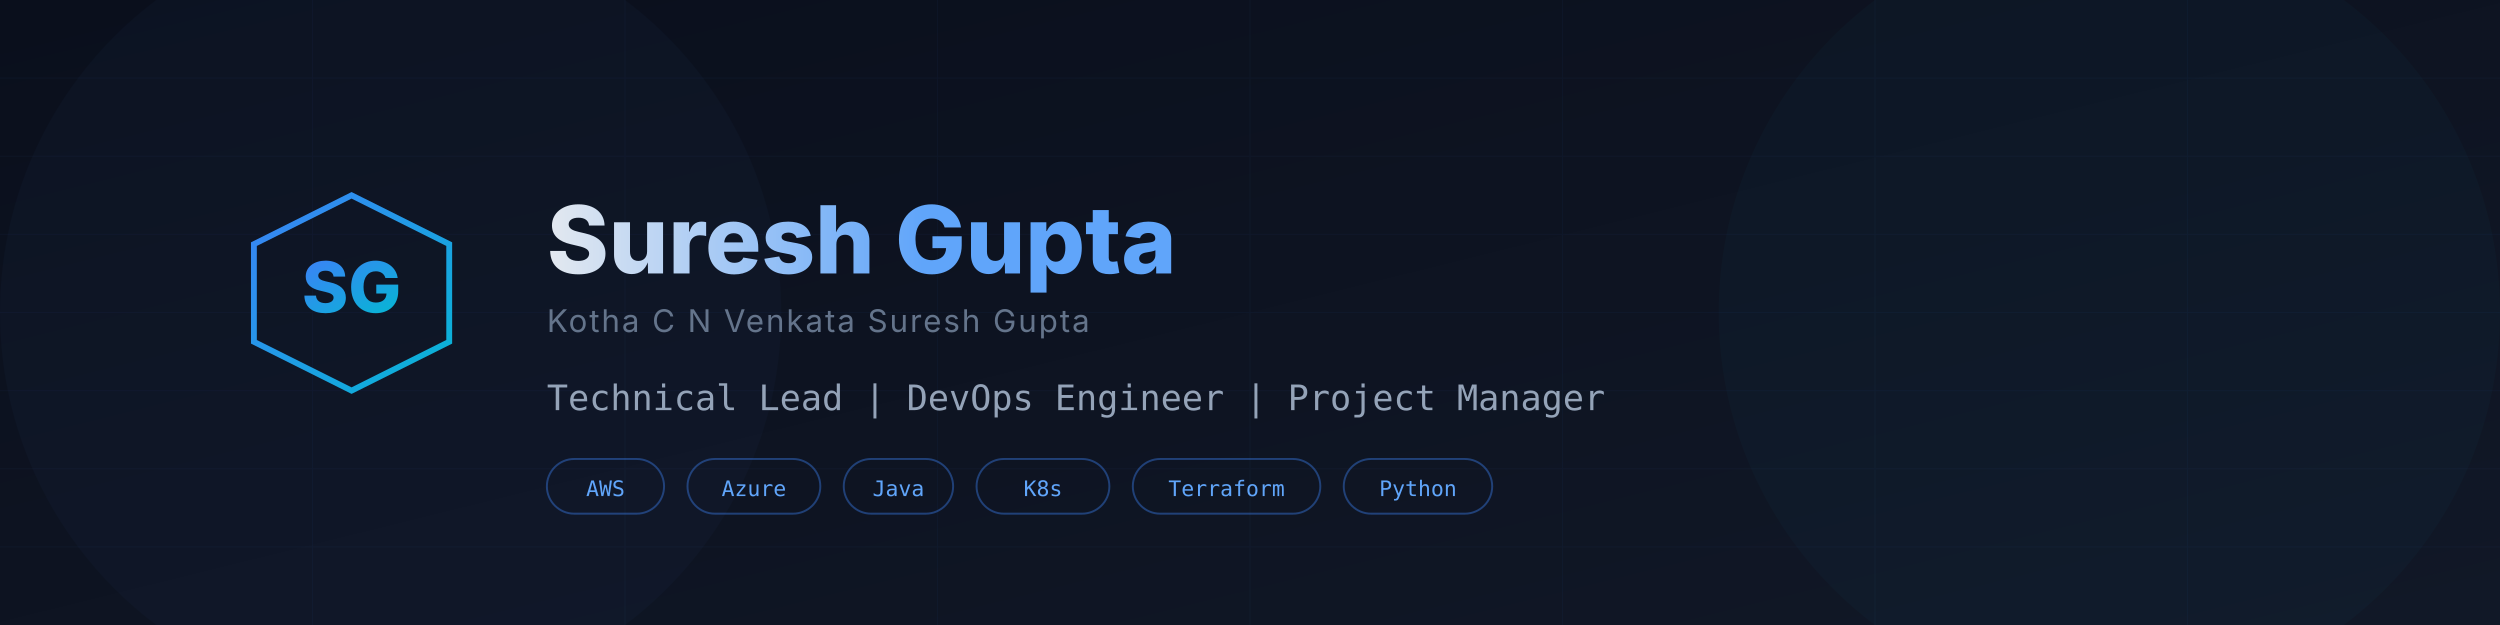
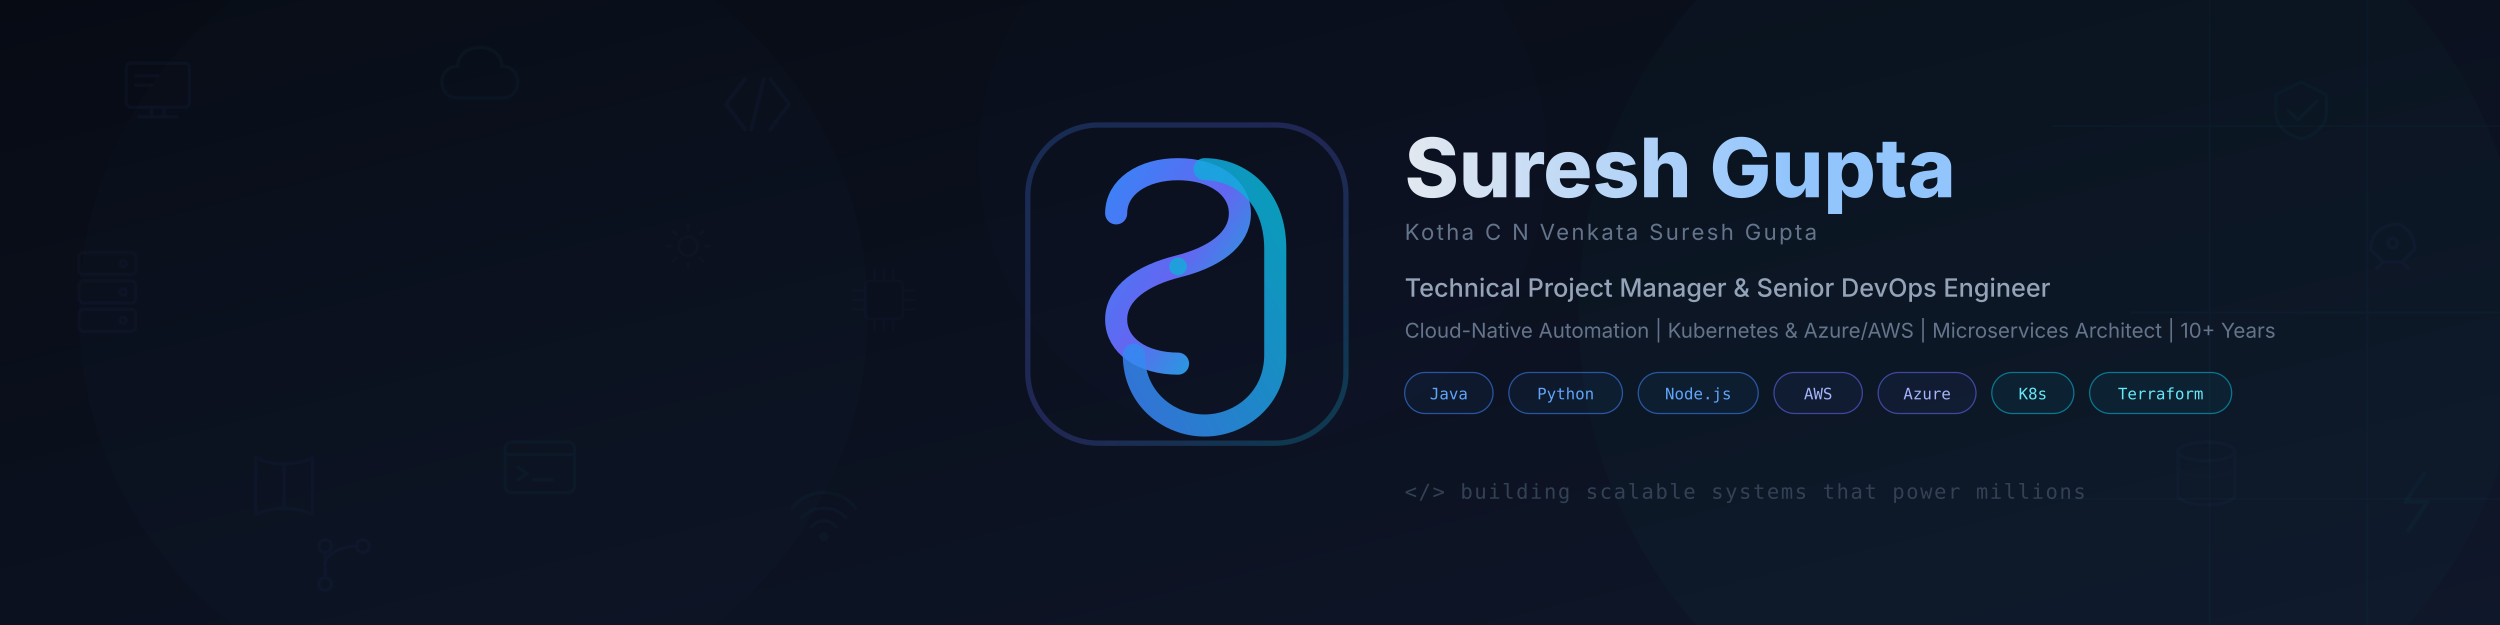
- <svg xmlns="http://www.w3.org/2000/svg" viewBox="0 0 1280 320" width="1280" height="320">
+ <svg xmlns="http://www.w3.org/2000/svg" viewBox="0 0 1584 396" width="1584" height="396">
  <defs>
-     <linearGradient id="bannerBg" x1="0%" y1="0%" x2="100%" y2="100%">
-       <stop offset="0%" stop-color="#0a0f1c" />
-       <stop offset="100%" stop-color="#111827" />
+     <linearGradient id="bg" x1="0%" y1="0%" x2="100%" y2="100%">
+       <stop offset="0%" stop-color="#070b14" />
+       <stop offset="100%" stop-color="#0f172a" />
    </linearGradient>
-     <linearGradient id="bannerGrad" x1="0%" y1="0%" x2="100%" y2="100%">
+     <linearGradient id="gr1" x1="0%" y1="0%" x2="100%" y2="100%">
      <stop offset="0%" stop-color="#3b82f6" />
+       <stop offset="50%" stop-color="#6366f1" />
      <stop offset="100%" stop-color="#06b6d4" />
    </linearGradient>
-     <linearGradient id="bannerTextGrad" x1="0%" y1="0%" x2="100%" y2="0%">
+     <linearGradient id="gr2" x1="100%" y1="0%" x2="0%" y2="100%">
+       <stop offset="0%" stop-color="#06b6d4" />
+       <stop offset="100%" stop-color="#3b82f6" />
+     </linearGradient>
+     <linearGradient id="nameGr" x1="0%" y1="0%" x2="100%" y2="0%">
      <stop offset="0%" stop-color="#e2e8f0" />
-       <stop offset="60%" stop-color="#60a5fa" />
+       <stop offset="70%" stop-color="#93c5fd" />
    </linearGradient>
  </defs>
-   <rect width="1280" height="320" fill="url(#bannerBg)" />
-   <g opacity="0.04" stroke="#3b82f6" stroke-width="0.5" fill="none">
-     <line x1="0" y1="40" x2="1280" y2="40" />
-     <line x1="0" y1="80" x2="1280" y2="80" />
-     <line x1="0" y1="120" x2="1280" y2="120" />
-     <line x1="0" y1="160" x2="1280" y2="160" />
-     <line x1="0" y1="200" x2="1280" y2="200" />
-     <line x1="0" y1="240" x2="1280" y2="240" />
-     <line x1="0" y1="280" x2="1280" y2="280" />
-     <line x1="160" y1="0" x2="160" y2="320" />
-     <line x1="320" y1="0" x2="320" y2="320" />
-     <line x1="480" y1="0" x2="480" y2="320" />
-     <line x1="640" y1="0" x2="640" y2="320" />
-     <line x1="800" y1="0" x2="800" y2="320" />
-     <line x1="960" y1="0" x2="960" y2="320" />
-     <line x1="1120" y1="0" x2="1120" y2="320" />
+   <rect width="1584" height="396" fill="url(#bg)" />
+   <g transform="translate(80, 40)" opacity="0.045" fill="none" stroke="#3b82f6" stroke-width="2" stroke-linecap="round" stroke-linejoin="round">
+     <rect x="0" y="0" width="40" height="28" rx="3" />
+     <line x1="8" y1="34" x2="32" y2="34" />
+     <line x1="16" y1="28" x2="16" y2="34" />
+     <line x1="24" y1="28" x2="24" y2="34" />
+     <line x1="6" y1="8" x2="20" y2="8" />
+     <line x1="6" y1="14" x2="16" y2="14" />
  </g>
-   <circle cx="200" cy="160" r="200" fill="#3b82f6" opacity="0.03" />
-   <circle cx="1080" cy="160" r="200" fill="#06b6d4" opacity="0.03" />
-   <polygon points="180,100 230,125 230,175 180,200 130,175 130,125" fill="none" stroke="url(#bannerGrad)" stroke-width="3" />
-   <text x="180" y="160" text-anchor="middle" font-family="'Inter','Segoe UI',sans-serif" font-weight="800" font-size="36" fill="url(#bannerGrad)">SG</text>
-   <text x="280" y="140" font-family="'Inter','Segoe UI',sans-serif" font-weight="800" font-size="48" fill="url(#bannerTextGrad)">Suresh Gupta</text>
-   <text x="280" y="170" font-family="'Inter','Segoe UI',sans-serif" font-weight="400" font-size="16" fill="#64748b" letter-spacing="1">Kotha C N Venkata Suresh Gupta</text>
-   <text x="280" y="210" font-family="'JetBrains Mono','Fira Code',monospace" font-weight="400" font-size="18" fill="#94a3b8">Technical Lead  |  DevOps Engineer  |  Project Manager</text>
-   <g transform="translate(280, 235)">
-     <rect x="0" y="0" width="60" height="28" rx="14" fill="none" stroke="#3b82f6" stroke-width="1" opacity="0.4" />
-     <text x="30" y="19" text-anchor="middle" font-family="'JetBrains Mono',monospace" font-size="11" fill="#60a5fa">AWS</text>
-     <rect x="72" y="0" width="68" height="28" rx="14" fill="none" stroke="#3b82f6" stroke-width="1" opacity="0.4" />
-     <text x="106" y="19" text-anchor="middle" font-family="'JetBrains Mono',monospace" font-size="11" fill="#60a5fa">Azure</text>
-     <rect x="152" y="0" width="56" height="28" rx="14" fill="none" stroke="#3b82f6" stroke-width="1" opacity="0.4" />
-     <text x="180" y="19" text-anchor="middle" font-family="'JetBrains Mono',monospace" font-size="11" fill="#60a5fa">Java</text>
-     <rect x="220" y="0" width="68" height="28" rx="14" fill="none" stroke="#3b82f6" stroke-width="1" opacity="0.4" />
-     <text x="254" y="19" text-anchor="middle" font-family="'JetBrains Mono',monospace" font-size="11" fill="#60a5fa">K8s</text>
-     <rect x="300" y="0" width="96" height="28" rx="14" fill="none" stroke="#3b82f6" stroke-width="1" opacity="0.4" />
-     <text x="348" y="19" text-anchor="middle" font-family="'JetBrains Mono',monospace" font-size="11" fill="#60a5fa">Terraform</text>
-     <rect x="408" y="0" width="76" height="28" rx="14" fill="none" stroke="#3b82f6" stroke-width="1" opacity="0.4" />
-     <text x="446" y="19" text-anchor="middle" font-family="'JetBrains Mono',monospace" font-size="11" fill="#60a5fa">Python</text>
+   <g transform="translate(50, 160)" opacity="0.04" fill="none" stroke="#6366f1" stroke-width="2" stroke-linecap="round">
+     <rect x="0" y="0" width="36" height="14" rx="3" />
+     <rect x="0" y="18" width="36" height="14" rx="3" />
+     <rect x="0" y="36" width="36" height="14" rx="3" />
+     <circle cx="28" cy="7" r="2" />
+     <circle cx="28" cy="25" r="2" />
+     <circle cx="28" cy="43" r="2" />
+   </g>
+   <g transform="translate(280, 30)" opacity="0.04" fill="none" stroke="#06b6d4" stroke-width="2" stroke-linecap="round" stroke-linejoin="round">
+     <path d="M10,32 C4,32 0,28 0,22 C0,16 4,12 10,12 C10,5 16,0 24,0 C32,0 38,5 38,12 C44,12 48,16 48,22 C48,28 44,32 38,32 Z" />
+   </g>
+   <g transform="translate(160, 290)" opacity="0.04" fill="none" stroke="#3b82f6" stroke-width="2" stroke-linecap="round" stroke-linejoin="round">
+     <path d="M2,0 L2,36 C2,36 10,32 20,32 C30,32 38,36 38,36 L38,0 C38,0 30,4 20,4 C10,4 2,0 2,0 Z" />
+     <line x1="20" y1="4" x2="20" y2="32" />
+   </g>
+   <g transform="translate(420, 140)" opacity="0.035" fill="none" stroke="#6366f1" stroke-width="1.8">
+     <circle cx="16" cy="16" r="6" />
+     <path d="M16,2 L16,6 M16,26 L16,30 M2,16 L6,16 M26,16 L30,16 M6,6 L9,9 M23,23 L26,26 M26,6 L23,9 M9,23 L6,26" />
+   </g>
+   <g transform="translate(320, 280)" opacity="0.04" fill="none" stroke="#06b6d4" stroke-width="2" stroke-linecap="round" stroke-linejoin="round">
+     <rect x="0" y="0" width="44" height="32" rx="4" />
+     <line x1="0" y1="8" x2="44" y2="8" />
+     <polyline points="8,16 14,20 8,24" />
+     <line x1="18" y1="24" x2="30" y2="24" />
+   </g>
+   <g transform="translate(460, 50)" opacity="0.04" fill="none" stroke="#3b82f6" stroke-width="2.5" stroke-linecap="round" stroke-linejoin="round">
+     <polyline points="12,0 0,16 12,32" />
+     <polyline points="28,0 40,16 28,32" />
+     <line x1="24" y1="0" x2="16" y2="32" />
+   </g>
+   <g transform="translate(1440, 50)" opacity="0.035" fill="none" stroke="#06b6d4" stroke-width="2" stroke-linecap="round" stroke-linejoin="round">
+     <path d="M18,2 L34,10 L34,22 C34,30 26,36 18,38 C10,36 2,30 2,22 L2,10 Z" />
+     <polyline points="10,20 16,26 28,14" />
+   </g>
+   <g transform="translate(1500, 140)" opacity="0.04" fill="none" stroke="#6366f1" stroke-width="2" stroke-linecap="round" stroke-linejoin="round">
+     <path d="M20,2 C20,2 30,6 30,18 L22,26 L10,26 L2,18 C2,6 12,2 20,2 Z" />
+     <circle cx="16" cy="14" r="3" />
+     <line x1="6" y1="30" x2="10" y2="26" />
+     <line x1="22" y1="26" x2="26" y2="30" />
+   </g>
+   <g transform="translate(1380, 280)" opacity="0.035" fill="none" stroke="#3b82f6" stroke-width="2">
+     <ellipse cx="18" cy="6" rx="18" ry="6" />
+     <path d="M0,6 L0,34 C0,37 8,40 18,40 C28,40 36,37 36,34 L36,6" />
+     <path d="M0,16 C0,19 8,22 18,22 C28,22 36,19 36,16" opacity="0.5" />
+   </g>
+   <g transform="translate(500, 310)" opacity="0.035" fill="none" stroke="#06b6d4" stroke-width="2" stroke-linecap="round">
+     <path d="M2,12 C6,6 14,2 22,2 C30,2 38,6 42,12" />
+     <path d="M8,18 C12,14 16,12 22,12 C28,12 32,14 36,18" />
+     <path d="M14,24 C16,22 18,20 22,20 C26,20 28,22 30,24" />
+     <circle cx="22" cy="30" r="2" fill="#06b6d4" />
+   </g>
+   <g transform="translate(540, 170)" opacity="0.03" fill="none" stroke="#6366f1" stroke-width="1.5">
+     <rect x="8" y="8" width="24" height="24" rx="3" />
+     <line x1="14" y1="0" x2="14" y2="8" />
+     <line x1="20" y1="0" x2="20" y2="8" />
+     <line x1="26" y1="0" x2="26" y2="8" />
+     <line x1="14" y1="32" x2="14" y2="40" />
+     <line x1="20" y1="32" x2="20" y2="40" />
+     <line x1="26" y1="32" x2="26" y2="40" />
+     <line x1="0" y1="14" x2="8" y2="14" />
+     <line x1="0" y1="20" x2="8" y2="20" />
+     <line x1="0" y1="26" x2="8" y2="26" />
+     <line x1="32" y1="14" x2="40" y2="14" />
+     <line x1="32" y1="20" x2="40" y2="20" />
+     <line x1="32" y1="26" x2="40" y2="26" />
+   </g>
+   <g transform="translate(200, 340)" opacity="0.04" fill="none" stroke="#3b82f6" stroke-width="2" stroke-linecap="round">
+     <circle cx="6" cy="6" r="4" />
+     <circle cx="6" cy="30" r="4" />
+     <circle cx="30" cy="6" r="4" />
+     <line x1="6" y1="10" x2="6" y2="26" />
+     <path d="M26,6 C18,6 6,10 6,18" />
+   </g>
+   <g transform="translate(1520, 300)" opacity="0.04" fill="none" stroke="#06b6d4" stroke-width="2.5" stroke-linecap="round" stroke-linejoin="round">
+     <polyline points="16,0 4,18 18,18 6,36" />
+   </g>
+   <circle cx="300" cy="198" r="250" fill="#3b82f6" opacity="0.015" />
+   <circle cx="1300" cy="198" r="300" fill="#06b6d4" opacity="0.02" />
+   <circle cx="800" cy="100" r="180" fill="#6366f1" opacity="0.012" />
+   <g transform="translate(640, 68) scale(2.8)">
+     <rect x="4" y="4" width="72" height="72" rx="16" fill="none" stroke="url(#gr1)" stroke-width="1.2" opacity="0.25" />
+     <path d="M 24,24 C 24,18 30,14 38,14 C 46,14 52,18 52,24 C 52,30 46,34 38,36 C 30,38 24,42 24,48 C 24,54 30,58 38,58" fill="none" stroke="url(#gr1)" stroke-width="5" stroke-linecap="round" />
+     <path d="M 60,32 C 60,20 52,14 44,14 M 60,32 L 60,56 C 60,66 52,72 44,72 C 36,72 28,66 28,56" fill="none" stroke="url(#gr2)" stroke-width="5" stroke-linecap="round" opacity="0.85" />
+     <circle cx="38" cy="36" r="2" fill="#06b6d4" opacity="0.7" />
+   </g>
+   <text x="890" y="125" font-family="'Inter','Segoe UI',sans-serif" font-weight="800" font-size="52" fill="url(#nameGr)">Suresh Gupta</text>
+   <text x="890" y="152" font-family="'Inter','Segoe UI',sans-serif" font-weight="400" font-size="14" fill="#64748b" letter-spacing="1.5">Kotha C N Venkata Suresh Gupta</text>
+   <text x="890" y="188" font-family="'Inter','Segoe UI',sans-serif" font-weight="500" font-size="16" fill="#94a3b8">Technical Project Manager  &amp;  Senior DevOps Engineer</text>
+   <text x="890" y="214" font-family="'Inter','Segoe UI',sans-serif" font-weight="400" font-size="13" fill="#64748b">Cloud-Native Automation  |  Kubernetes &amp; Azure/AWS  |  Microservices Architect  |  10+ Years</text>
+   <g transform="translate(890, 236)">
+     <rect x="0" y="0" width="56" height="26" rx="13" fill="rgba(59,130,246,0.1)" stroke="#3b82f6" stroke-width="0.8" opacity="0.6" />
+     <text x="28" y="17" text-anchor="middle" font-family="'JetBrains Mono',monospace" font-size="10" fill="#60a5fa">Java</text>
+     <rect x="66" y="0" width="72" height="26" rx="13" fill="rgba(59,130,246,0.1)" stroke="#3b82f6" stroke-width="0.8" opacity="0.6" />
+     <text x="102" y="17" text-anchor="middle" font-family="'JetBrains Mono',monospace" font-size="10" fill="#60a5fa">Python</text>
+     <rect x="148" y="0" width="76" height="26" rx="13" fill="rgba(59,130,246,0.1)" stroke="#3b82f6" stroke-width="0.8" opacity="0.6" />
+     <text x="186" y="17" text-anchor="middle" font-family="'JetBrains Mono',monospace" font-size="10" fill="#60a5fa">Node.js</text>
+     <rect x="234" y="0" width="56" height="26" rx="13" fill="rgba(99,102,241,0.1)" stroke="#6366f1" stroke-width="0.8" opacity="0.6" />
+     <text x="262" y="17" text-anchor="middle" font-family="'JetBrains Mono',monospace" font-size="10" fill="#a5b4fc">AWS</text>
+     <rect x="300" y="0" width="62" height="26" rx="13" fill="rgba(99,102,241,0.1)" stroke="#6366f1" stroke-width="0.8" opacity="0.6" />
+     <text x="331" y="17" text-anchor="middle" font-family="'JetBrains Mono',monospace" font-size="10" fill="#a5b4fc">Azure</text>
+     <rect x="372" y="0" width="52" height="26" rx="13" fill="rgba(6,182,212,0.1)" stroke="#06b6d4" stroke-width="0.8" opacity="0.6" />
+     <text x="398" y="17" text-anchor="middle" font-family="'JetBrains Mono',monospace" font-size="10" fill="#67e8f9">K8s</text>
+     <rect x="434" y="0" width="90" height="26" rx="13" fill="rgba(6,182,212,0.1)" stroke="#06b6d4" stroke-width="0.8" opacity="0.6" />
+     <text x="479" y="17" text-anchor="middle" font-family="'JetBrains Mono',monospace" font-size="10" fill="#67e8f9">Terraform</text>
+   </g>
+   <text x="890" y="316" font-family="'JetBrains Mono',monospace" font-size="13" fill="#334155" letter-spacing="1">&lt;/&gt;  building scalable systems that power millions</text>
+   <g opacity="0.035" stroke="#06b6d4" stroke-width="1" fill="none">
+     <line x1="1400" y1="0" x2="1400" y2="396" />
+     <line x1="1500" y1="0" x2="1500" y2="396" />
+     <line x1="1300" y1="80" x2="1584" y2="80" />
+     <line x1="1350" y1="198" x2="1584" y2="198" />
+     <line x1="1300" y1="316" x2="1584" y2="316" />
  </g>
</svg>
